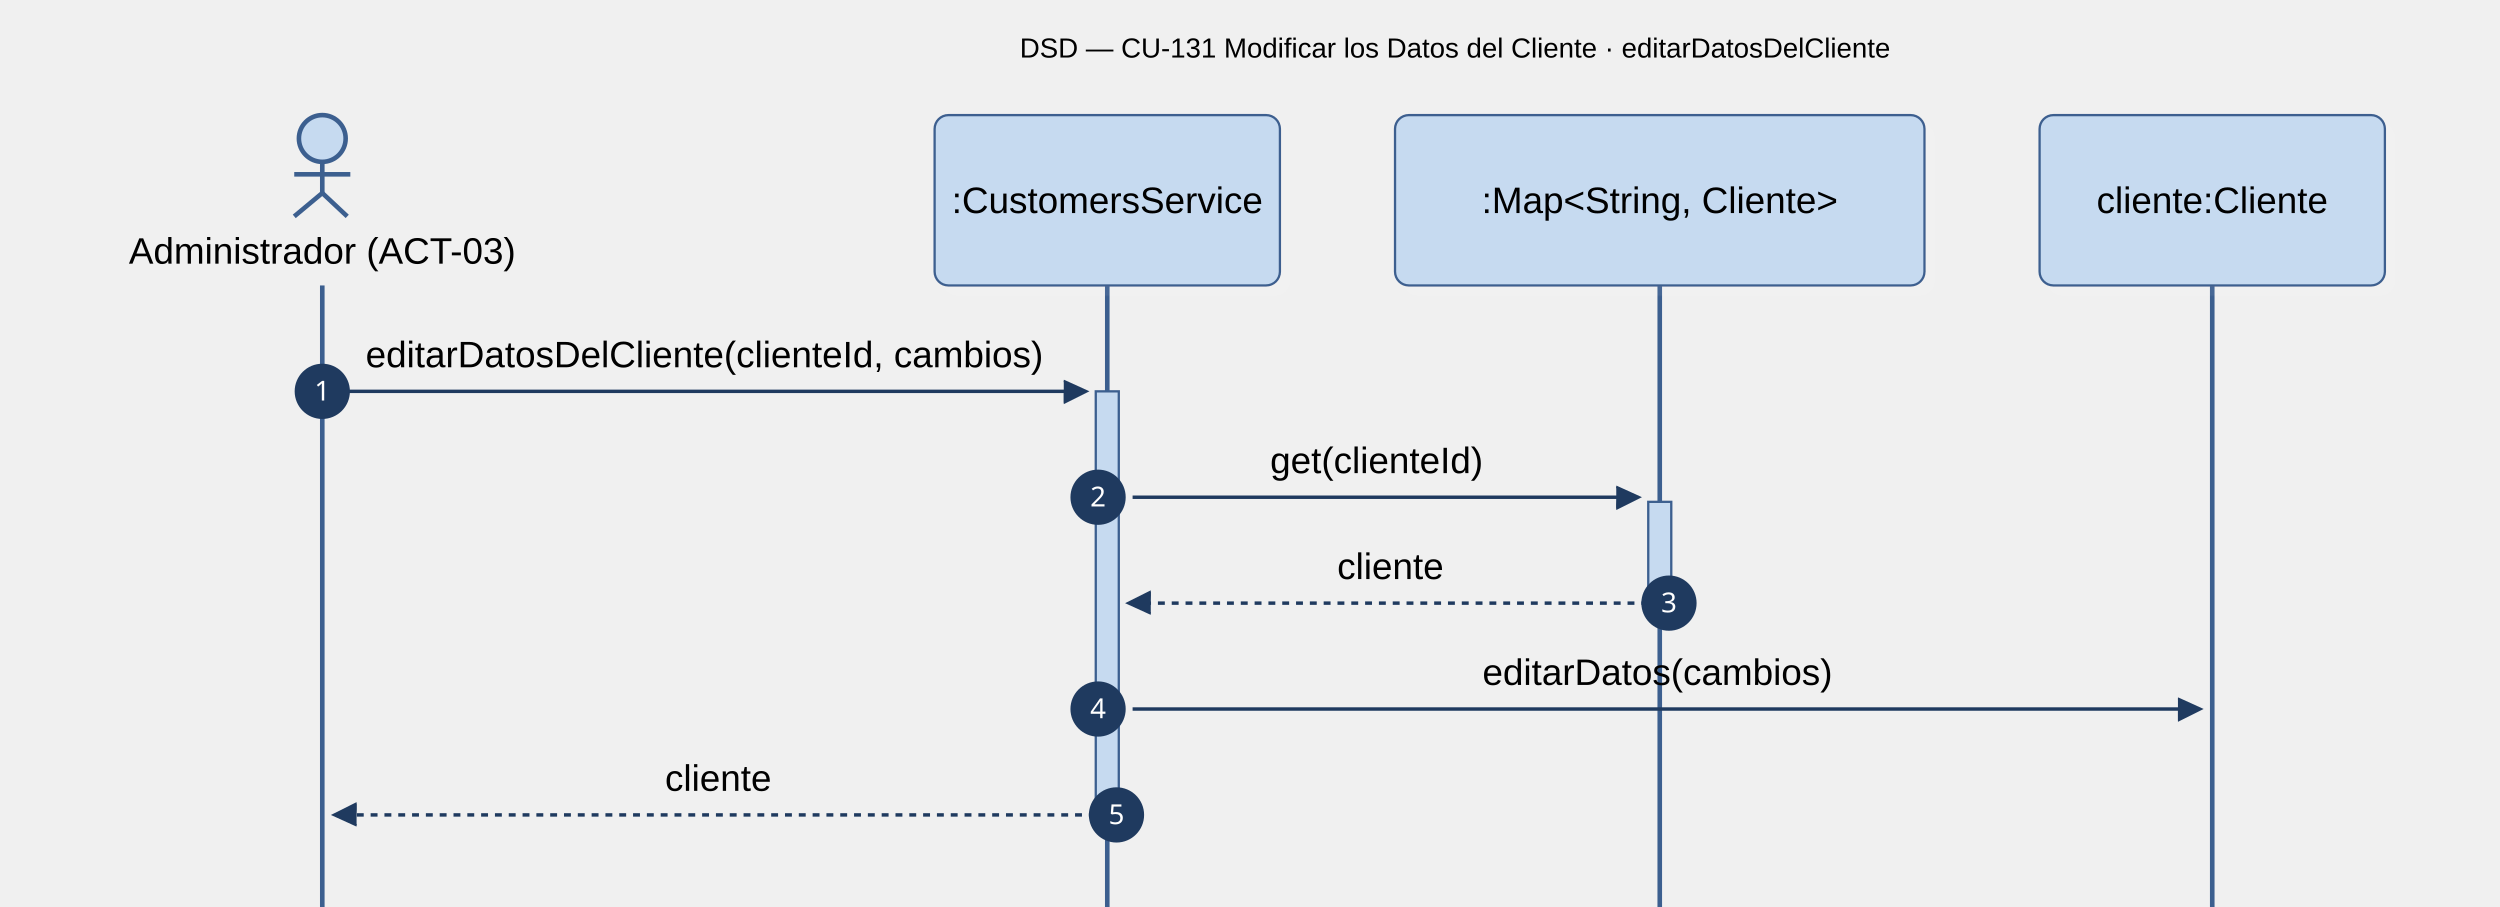
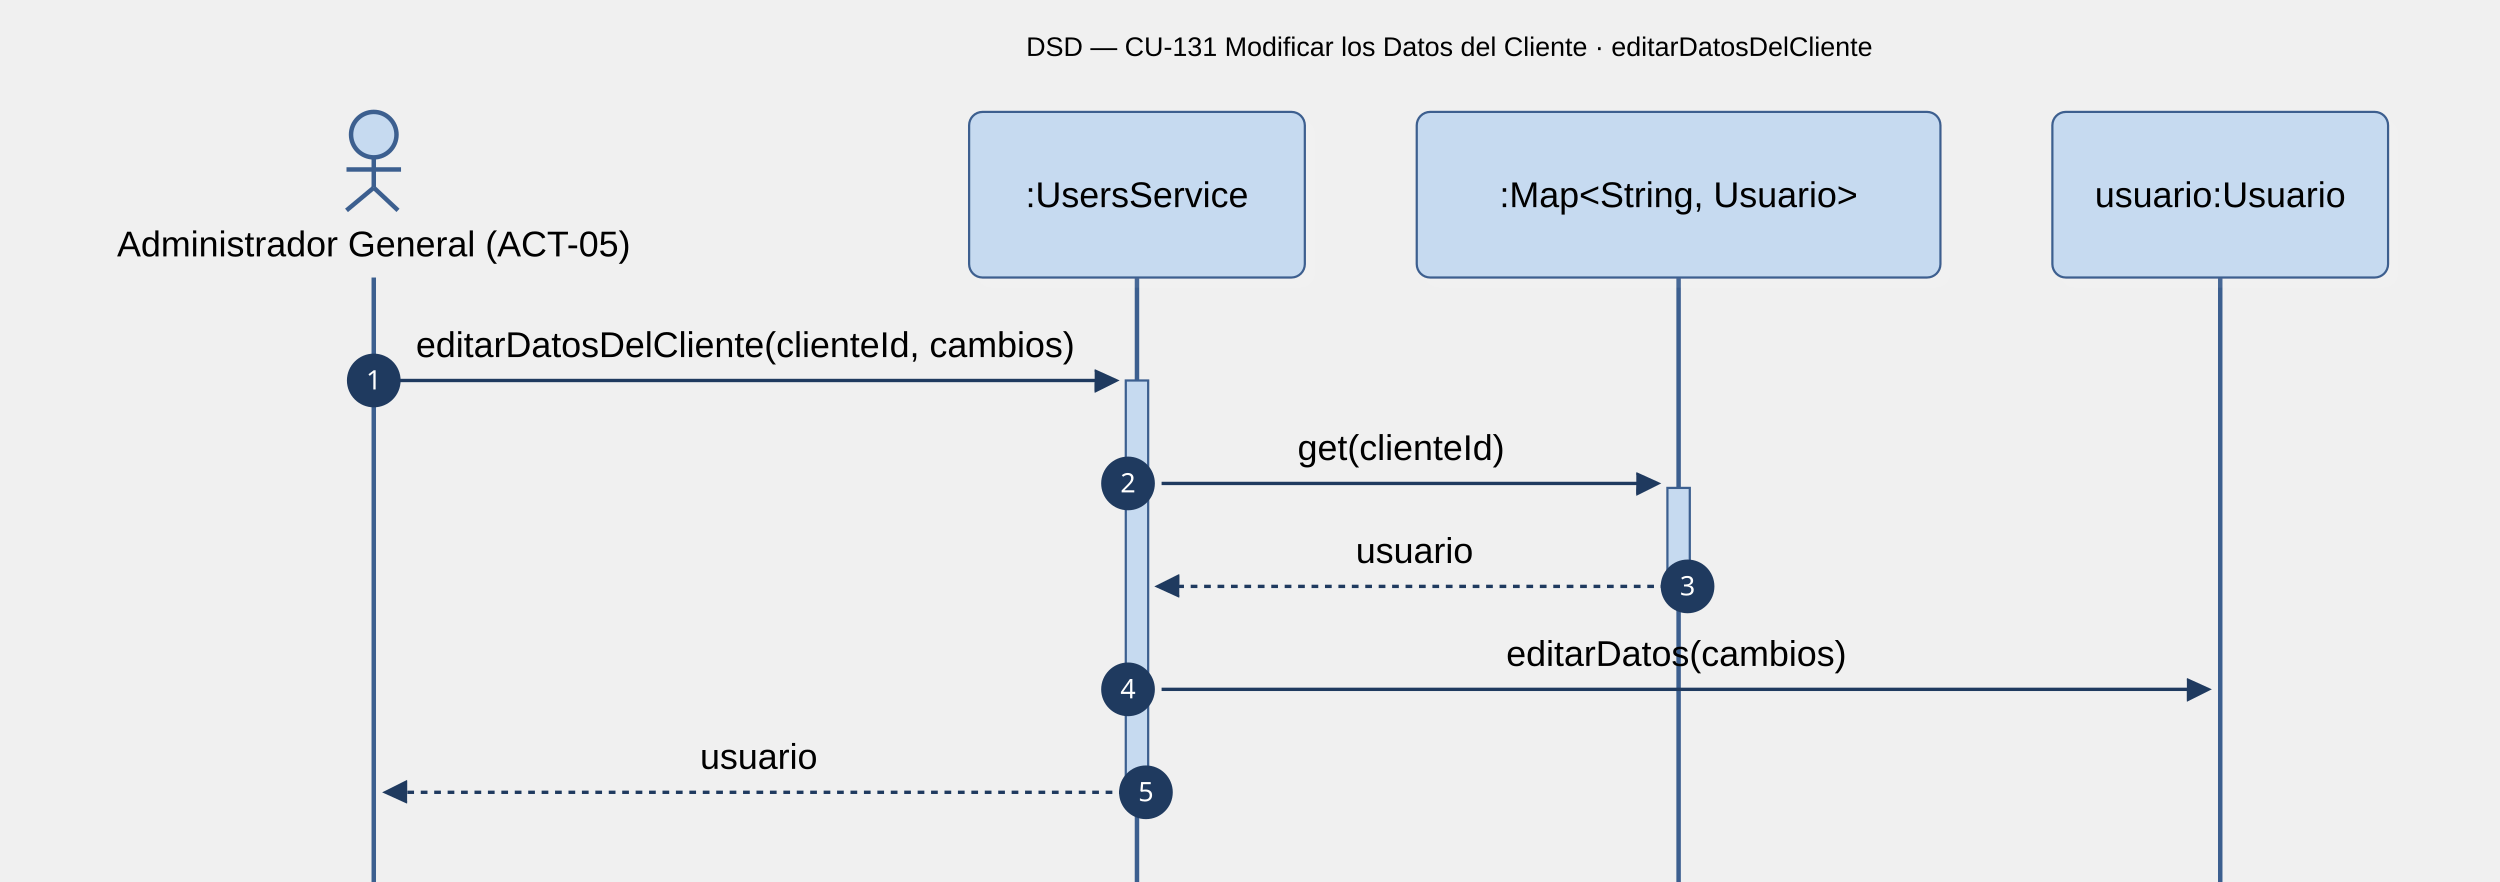
- <svg xmlns="http://www.w3.org/2000/svg" id="my-svg" width="100%" style="max-width: 1086px; background-color: white;" viewBox="-50 -50 1086 394" role="graphics-document document" aria-roledescription="sequence">
+ <svg xmlns="http://www.w3.org/2000/svg" id="my-svg" width="100%" style="max-width: 1117px; background-color: white;" viewBox="-50 -50 1117 394" role="graphics-document document" aria-roledescription="sequence">
  <g>
-     <line id="actor3" x1="911" y1="74" x2="911" y2="2000" class="actor-line 200" stroke-width="0.5px" stroke="#999" name="CLE" data-et="life-line" data-id="CLE" />
-     <g id="root-3" data-look="neo" data-et="participant" data-type="participant" data-id="CLE">
-       <rect x="836" y="0" fill="#eaeaea" stroke="#666" width="150" height="74" name="CLE" rx="6" ry="6" class="actor actor-top" data-look="neo" filter="url(#my-svg-drop-shadow)" />
-       <text x="911" y="37" dominant-baseline="central" alignment-baseline="central" class="actor actor-box" style="text-anchor: middle; font-size: 16px; font-weight: 400;">
-         <tspan x="911" dy="0">cliente:Cliente</tspan>
+     <line id="actor3" x1="942" y1="74" x2="942" y2="2000" class="actor-line 200" stroke-width="0.5px" stroke="#999" name="USR" data-et="life-line" data-id="USR" />
+     <g id="root-3" data-look="neo" data-et="participant" data-type="participant" data-id="USR">
+       <rect x="867" y="0" fill="#eaeaea" stroke="#666" width="150" height="74" name="USR" rx="6" ry="6" class="actor actor-top" data-look="neo" filter="url(#my-svg-drop-shadow)" />
+       <text x="942" y="37" dominant-baseline="central" alignment-baseline="central" class="actor actor-box" style="text-anchor: middle; font-size: 16px; font-weight: 400;">
+         <tspan x="942" dy="0">usuario:Usuario</tspan>
      </text>
    </g>
  </g>
  <g>
-     <line id="actor2" x1="671" y1="74" x2="671" y2="2000" class="actor-line 200" stroke-width="0.5px" stroke="#999" name="COL" data-et="life-line" data-id="COL" />
+     <line id="actor2" x1="700" y1="74" x2="700" y2="2000" class="actor-line 200" stroke-width="0.5px" stroke="#999" name="COL" data-et="life-line" data-id="COL" />
    <g id="root-2" data-look="neo" data-et="participant" data-type="participant" data-id="COL">
-       <rect x="556" y="0" fill="#eaeaea" stroke="#666" width="230" height="74" name="COL" rx="6" ry="6" class="actor actor-top" data-look="neo" filter="url(#my-svg-drop-shadow)" />
-       <text x="671" y="37" dominant-baseline="central" alignment-baseline="central" class="actor actor-box" style="text-anchor: middle; font-size: 16px; font-weight: 400;">
-         <tspan x="671" dy="0">:Map&lt;String, Cliente&gt;</tspan>
+       <rect x="583" y="0" fill="#eaeaea" stroke="#666" width="234" height="74" name="COL" rx="6" ry="6" class="actor actor-top" data-look="neo" filter="url(#my-svg-drop-shadow)" />
+       <text x="700" y="37" dominant-baseline="central" alignment-baseline="central" class="actor actor-box" style="text-anchor: middle; font-size: 16px; font-weight: 400;">
+         <tspan x="700" dy="0">:Map&lt;String, Usuario&gt;</tspan>
      </text>
    </g>
  </g>
  <g>
-     <line id="actor1" x1="431" y1="74" x2="431" y2="2000" class="actor-line 200" stroke-width="0.5px" stroke="#999" name="SRV" data-et="life-line" data-id="SRV" />
+     <line id="actor1" x1="458" y1="74" x2="458" y2="2000" class="actor-line 200" stroke-width="0.5px" stroke="#999" name="SRV" data-et="life-line" data-id="SRV" />
    <g id="root-1" data-look="neo" data-et="participant" data-type="participant" data-id="SRV">
-       <rect x="356" y="0" fill="#eaeaea" stroke="#666" width="150" height="74" name="SRV" rx="6" ry="6" class="actor actor-top" data-look="neo" filter="url(#my-svg-drop-shadow)" />
-       <text x="431" y="37" dominant-baseline="central" alignment-baseline="central" class="actor actor-box" style="text-anchor: middle; font-size: 16px; font-weight: 400;">
-         <tspan x="431" dy="0">:CustomersService</tspan>
+       <rect x="383" y="0" fill="#eaeaea" stroke="#666" width="150" height="74" name="SRV" rx="6" ry="6" class="actor actor-top" data-look="neo" filter="url(#my-svg-drop-shadow)" />
+       <text x="458" y="37" dominant-baseline="central" alignment-baseline="central" class="actor actor-box" style="text-anchor: middle; font-size: 16px; font-weight: 400;">
+         <tspan x="458" dy="0">:UsersService</tspan>
      </text>
    </g>
  </g>
  <g>
-     <line id="actor0" x1="90" y1="74" x2="90" y2="2000" class="actor-line 200" stroke-width="0.5px" stroke="#999" name="ADM" data-et="life-line" data-id="ADM" />
+     <line id="actor0" x1="117" y1="74" x2="117" y2="2000" class="actor-line 200" stroke-width="0.5px" stroke="#999" name="AGN" data-et="life-line" data-id="AGN" />
  </g>
  <style>#my-svg{font-family:Arial,Helvetica,sans-serif;font-size:12px;fill:#000000;}@keyframes edge-animation-frame{from{stroke-dashoffset:0;}}@keyframes dash{to{stroke-dashoffset:0;}}#my-svg .edge-animation-slow{stroke-dasharray:9,5!important;stroke-dashoffset:900;animation:dash 50s linear infinite;stroke-linecap:round;}#my-svg .edge-animation-fast{stroke-dasharray:9,5!important;stroke-dashoffset:900;animation:dash 20s linear infinite;stroke-linecap:round;}#my-svg .error-icon{fill:hsl(31.429, 58.333%, 90.882%);}#my-svg .error-text{fill:rgb(9.688, 22.604, 36.812);stroke:rgb(9.688, 22.604, 36.812);}#my-svg .edge-thickness-normal{stroke-width:1px;}#my-svg .edge-thickness-thick{stroke-width:3.5px;}#my-svg .edge-pattern-solid{stroke-dasharray:0;}#my-svg .edge-thickness-invisible{stroke-width:0;fill:none;}#my-svg .edge-pattern-dashed{stroke-dasharray:3;}#my-svg .edge-pattern-dotted{stroke-dasharray:2;}#my-svg .marker{fill:#1F3A5F;stroke:#1F3A5F;}#my-svg .marker.cross{stroke:#1F3A5F;}#my-svg svg{font-family:Arial,Helvetica,sans-serif;font-size:12px;}#my-svg p{margin:0;}#my-svg .actor{stroke:#3C5F8F;fill:#C6DAF0;stroke-width:1;}#my-svg rect.actor.outer-path[data-look="neo"]{filter:drop-shadow( 1px 2px 2px rgba(185,185,185,1));}#my-svg rect.note[data-look="neo"]{stroke:#3C5F8F;fill:#FFFFFF;filter:drop-shadow( 1px 2px 2px rgba(185,185,185,1));}#my-svg text.actor&gt;tspan{fill:#000000;stroke:none;}#my-svg .actor-line{stroke:#3C5F8F;}#my-svg .innerArc{stroke-width:1.5;stroke-dasharray:none;}#my-svg .messageLine0{stroke-width:1.5;stroke-dasharray:none;stroke:#1F3A5F;}#my-svg .messageLine1{stroke-width:1.5;stroke-dasharray:2,2;stroke:#1F3A5F;}#my-svg [id$="-arrowhead"] path{fill:#1F3A5F;stroke:#1F3A5F;}#my-svg .sequenceNumber{fill:#FFFFFF;}#my-svg [id$="-sequencenumber"]{fill:#1F3A5F;}#my-svg [id$="-crosshead"] path{fill:#1F3A5F;stroke:#1F3A5F;}#my-svg .messageText{fill:#000000;stroke:none;}#my-svg .labelBox{stroke:#3C5F8F;fill:#DCE6F2;filter:drop-shadow( 1px 2px 2px rgba(185,185,185,1));}#my-svg .labelText,#my-svg .labelText&gt;tspan{fill:#000000;stroke:none;}#my-svg .loopText,#my-svg .loopText&gt;tspan{fill:#000000;stroke:none;}#my-svg .sectionTitle,#my-svg .sectionTitle&gt;tspan{fill:#000000;stroke:none;}#my-svg .loopLine{stroke-width:2px;stroke-dasharray:2,2;stroke:#3C5F8F;fill:#3C5F8F;}#my-svg .note{stroke:#3C5F8F;fill:#FFFFFF;}#my-svg .noteText,#my-svg .noteText&gt;tspan{fill:#000000;stroke:none;}#my-svg .activation0{fill:#C6DAF0;stroke:#3C5F8F;}#my-svg .activation1{fill:#C6DAF0;stroke:#3C5F8F;}#my-svg .activation2{fill:#C6DAF0;stroke:#3C5F8F;}#my-svg .actorPopupMenu{position:absolute;}#my-svg .actorPopupMenuPanel{position:absolute;fill:#C6DAF0;box-shadow:0px 8px 16px 0px rgba(0,0,0,0.2);filter:drop-shadow(3px 5px 2px rgb(0 0 0 / 0.4));}#my-svg .actor-man circle,#my-svg line{fill:#C6DAF0;stroke-width:2px;}#my-svg g rect.rect{filter:drop-shadow( 1px 2px 2px rgba(185,185,185,1));stroke:#3C5F8F;}#my-svg .node .neo-node{stroke:#3C5F8F;}#my-svg [data-look="neo"].node rect,#my-svg [data-look="neo"].cluster rect,#my-svg [data-look="neo"].node polygon{stroke:url(#my-svg-gradient);filter:drop-shadow( 1px 2px 2px rgba(185,185,185,1));}#my-svg [data-look="neo"].swimlane.cluster rect{filter:none;}#my-svg [data-look="neo"].node path{stroke:url(#my-svg-gradient);stroke-width:1px;}#my-svg [data-look="neo"].node .outer-path{filter:drop-shadow( 1px 2px 2px rgba(185,185,185,1));}#my-svg [data-look="neo"].node .neo-line path{stroke:#3C5F8F;filter:none;}#my-svg [data-look="neo"].node circle{stroke:url(#my-svg-gradient);filter:drop-shadow( 1px 2px 2px rgba(185,185,185,1));}#my-svg [data-look="neo"].node circle .state-start{fill:#000000;}#my-svg [data-look="neo"].icon-shape .icon{fill:url(#my-svg-gradient);filter:drop-shadow( 1px 2px 2px rgba(185,185,185,1));}#my-svg [data-look="neo"].icon-shape .icon-neo path{stroke:url(#my-svg-gradient);filter:drop-shadow( 1px 2px 2px rgba(185,185,185,1));}#my-svg :root{--mermaid-font-family:"trebuchet ms",verdana,arial,sans-serif;}</style>
  <g />
  <defs>
    <symbol id="my-svg-computer" width="24" height="24">
      <path transform="scale(.5)" d="M2 2v13h20v-13h-20zm18 11h-16v-9h16v9zm-10.228 6l.466-1h3.524l.467 1h-4.457zm14.228 3h-24l2-6h2.104l-1.33 4h18.45l-1.297-4h2.073l2 6zm-5-10h-14v-7h14v7z" />
    </symbol>
  </defs>
  <defs>
    <symbol id="my-svg-database" fill-rule="evenodd" clip-rule="evenodd">
      <path transform="scale(.5)" d="M12.258.001l.256.004.255.005.253.008.251.01.249.012.247.015.246.016.242.019.241.02.239.023.236.024.233.027.231.028.229.031.225.032.223.034.22.036.217.038.214.04.211.041.208.043.205.045.201.046.198.048.194.05.191.051.187.053.183.054.18.056.175.057.172.059.168.06.163.061.16.063.155.064.15.066.074.033.073.033.071.034.07.034.069.035.068.035.067.035.066.035.064.036.064.036.062.036.06.036.06.037.058.037.058.037.055.038.055.038.053.038.052.038.051.039.05.039.048.039.047.039.045.04.044.04.043.04.041.04.04.041.039.041.037.041.036.041.034.041.033.042.032.042.03.042.029.042.027.042.026.043.024.043.023.043.021.043.02.043.018.044.017.043.015.044.013.044.012.044.011.045.009.044.007.045.006.045.004.045.002.045.001.045v17l-.001.045-.002.045-.004.045-.006.045-.007.045-.009.044-.011.045-.012.044-.013.044-.015.044-.017.043-.018.044-.02.043-.021.043-.023.043-.024.043-.026.043-.027.042-.029.042-.03.042-.032.042-.033.042-.034.041-.036.041-.037.041-.039.041-.04.041-.041.04-.043.04-.044.04-.045.04-.047.039-.048.039-.05.039-.051.039-.052.038-.053.038-.055.038-.055.038-.058.037-.058.037-.06.037-.06.036-.062.036-.064.036-.064.036-.066.035-.067.035-.068.035-.069.035-.07.034-.071.034-.073.033-.074.033-.15.066-.155.064-.16.063-.163.061-.168.06-.172.059-.175.057-.18.056-.183.054-.187.053-.191.051-.194.05-.198.048-.201.046-.205.045-.208.043-.211.041-.214.04-.217.038-.22.036-.223.034-.225.032-.229.031-.231.028-.233.027-.236.024-.239.023-.241.02-.242.019-.246.016-.247.015-.249.012-.251.01-.253.008-.255.005-.256.004-.258.001-.258-.001-.256-.004-.255-.005-.253-.008-.251-.01-.249-.012-.247-.015-.245-.016-.243-.019-.241-.02-.238-.023-.236-.024-.234-.027-.231-.028-.228-.031-.226-.032-.223-.034-.22-.036-.217-.038-.214-.04-.211-.041-.208-.043-.204-.045-.201-.046-.198-.048-.195-.05-.19-.051-.187-.053-.184-.054-.179-.056-.176-.057-.172-.059-.167-.06-.164-.061-.159-.063-.155-.064-.151-.066-.074-.033-.072-.033-.072-.034-.07-.034-.069-.035-.068-.035-.067-.035-.066-.035-.064-.036-.063-.036-.062-.036-.061-.036-.06-.037-.058-.037-.057-.037-.056-.038-.055-.038-.053-.038-.052-.038-.051-.039-.049-.039-.049-.039-.046-.039-.046-.04-.044-.04-.043-.04-.041-.04-.04-.041-.039-.041-.037-.041-.036-.041-.034-.041-.033-.042-.032-.042-.03-.042-.029-.042-.027-.042-.026-.043-.024-.043-.023-.043-.021-.043-.02-.043-.018-.044-.017-.043-.015-.044-.013-.044-.012-.044-.011-.045-.009-.044-.007-.045-.006-.045-.004-.045-.002-.045-.001-.045v-17l.001-.045.002-.045.004-.045.006-.045.007-.045.009-.044.011-.045.012-.044.013-.044.015-.044.017-.043.018-.044.02-.043.021-.043.023-.043.024-.043.026-.043.027-.042.029-.042.03-.042.032-.042.033-.042.034-.041.036-.041.037-.041.039-.041.04-.041.041-.04.043-.04.044-.04.046-.04.046-.039.049-.039.049-.039.051-.039.052-.038.053-.038.055-.038.056-.038.057-.037.058-.037.06-.037.061-.036.062-.036.063-.036.064-.036.066-.035.067-.035.068-.035.069-.035.07-.034.072-.034.072-.033.074-.033.151-.066.155-.064.159-.063.164-.061.167-.06.172-.059.176-.057.179-.056.184-.054.187-.053.19-.051.195-.05.198-.048.201-.046.204-.045.208-.043.211-.041.214-.04.217-.038.22-.036.223-.034.226-.032.228-.031.231-.028.234-.027.236-.024.238-.023.241-.02.243-.019.245-.016.247-.015.249-.012.251-.01.253-.008.255-.005.256-.004.258-.001.258.001zm-9.258 20.499v.01l.001.021.003.021.004.022.005.021.006.022.007.022.009.023.01.022.011.023.012.023.013.023.015.023.016.024.017.023.018.024.019.024.021.024.022.025.023.024.024.025.052.049.056.05.061.051.066.051.07.051.075.051.079.052.084.052.088.052.092.052.097.052.102.051.105.052.11.052.114.051.119.051.123.051.127.05.131.05.135.05.139.048.144.049.147.047.152.047.155.047.16.045.163.045.167.043.171.043.176.041.178.041.183.039.187.039.19.037.194.035.197.035.202.033.204.031.209.03.212.029.216.027.219.025.222.024.226.021.23.02.233.018.236.016.24.015.243.012.246.01.249.008.253.005.256.004.259.001.26-.001.257-.004.254-.005.25-.008.247-.011.244-.012.241-.014.237-.016.233-.018.231-.021.226-.021.224-.024.22-.026.216-.027.212-.028.21-.031.205-.031.202-.034.198-.034.194-.036.191-.037.187-.039.183-.04.179-.04.175-.042.172-.043.168-.044.163-.045.16-.046.155-.046.152-.047.148-.048.143-.049.139-.049.136-.05.131-.05.126-.05.123-.051.118-.052.114-.051.11-.052.106-.052.101-.052.096-.052.092-.052.088-.053.083-.051.079-.052.074-.052.07-.051.065-.051.06-.051.056-.05.051-.05.023-.024.023-.025.021-.024.02-.024.019-.024.018-.024.017-.024.015-.023.014-.024.013-.023.012-.023.01-.023.01-.022.008-.022.006-.022.006-.022.004-.022.004-.021.001-.021.001-.021v-4.127l-.077.055-.08.053-.083.054-.085.053-.087.052-.09.052-.093.051-.095.05-.097.05-.1.049-.102.049-.105.048-.106.047-.109.047-.111.046-.114.045-.115.045-.118.044-.12.043-.122.042-.124.042-.126.041-.128.04-.13.04-.132.038-.134.038-.135.037-.138.037-.139.035-.142.035-.143.034-.144.033-.147.032-.148.031-.15.03-.151.03-.153.029-.154.027-.156.027-.158.026-.159.025-.161.024-.162.023-.163.022-.165.021-.166.02-.167.019-.169.018-.169.017-.171.016-.173.015-.173.014-.175.013-.175.012-.177.011-.178.01-.179.008-.179.008-.181.006-.182.005-.182.004-.184.003-.184.002h-.37l-.184-.002-.184-.003-.182-.004-.182-.005-.181-.006-.179-.008-.179-.008-.178-.01-.176-.011-.176-.012-.175-.013-.173-.014-.172-.015-.171-.016-.17-.017-.169-.018-.167-.019-.166-.02-.165-.021-.163-.022-.162-.023-.161-.024-.159-.025-.157-.026-.156-.027-.155-.027-.153-.029-.151-.03-.15-.03-.148-.031-.146-.032-.145-.033-.143-.034-.141-.035-.14-.035-.137-.037-.136-.037-.134-.038-.132-.038-.13-.04-.128-.04-.126-.041-.124-.042-.122-.042-.12-.044-.117-.043-.116-.045-.113-.045-.112-.046-.109-.047-.106-.047-.105-.048-.102-.049-.1-.049-.097-.05-.095-.05-.093-.052-.09-.051-.087-.052-.085-.053-.083-.054-.08-.054-.077-.054v4.127zm0-5.654v.011l.001.021.003.021.004.021.005.022.006.022.007.022.009.022.01.022.011.023.012.023.013.023.015.024.016.023.017.024.018.024.019.024.021.024.022.024.023.025.024.024.052.05.056.05.061.05.066.051.07.051.075.052.079.051.084.052.088.052.092.052.097.052.102.052.105.052.11.051.114.051.119.052.123.05.127.051.131.05.135.049.139.049.144.048.147.048.152.047.155.046.16.045.163.045.167.044.171.042.176.042.178.04.183.04.187.038.19.037.194.036.197.034.202.033.204.032.209.03.212.028.216.027.219.025.222.024.226.022.23.02.233.018.236.016.24.014.243.012.246.01.249.008.253.006.256.003.259.001.26-.001.257-.003.254-.006.25-.008.247-.01.244-.012.241-.015.237-.016.233-.018.231-.02.226-.022.224-.024.22-.025.216-.027.212-.029.21-.03.205-.032.202-.033.198-.035.194-.036.191-.037.187-.039.183-.039.179-.041.175-.042.172-.043.168-.044.163-.045.16-.045.155-.047.152-.047.148-.048.143-.048.139-.05.136-.049.131-.05.126-.051.123-.051.118-.051.114-.052.11-.052.106-.052.101-.052.096-.052.092-.052.088-.052.083-.052.079-.052.074-.051.07-.052.065-.051.06-.05.056-.051.051-.049.023-.025.023-.024.021-.025.02-.024.019-.024.018-.024.017-.024.015-.023.014-.023.013-.024.012-.022.01-.023.01-.023.008-.022.006-.022.006-.022.004-.021.004-.022.001-.021.001-.021v-4.139l-.077.054-.08.054-.083.054-.085.052-.087.053-.09.051-.093.051-.095.051-.097.05-.1.049-.102.049-.105.048-.106.047-.109.047-.111.046-.114.045-.115.044-.118.044-.12.044-.122.042-.124.042-.126.041-.128.04-.13.039-.132.039-.134.038-.135.037-.138.036-.139.036-.142.035-.143.033-.144.033-.147.033-.148.031-.15.03-.151.03-.153.028-.154.028-.156.027-.158.026-.159.025-.161.024-.162.023-.163.022-.165.021-.166.02-.167.019-.169.018-.169.017-.171.016-.173.015-.173.014-.175.013-.175.012-.177.011-.178.009-.179.009-.179.007-.181.007-.182.005-.182.004-.184.003-.184.002h-.37l-.184-.002-.184-.003-.182-.004-.182-.005-.181-.007-.179-.007-.179-.009-.178-.009-.176-.011-.176-.012-.175-.013-.173-.014-.172-.015-.171-.016-.17-.017-.169-.018-.167-.019-.166-.02-.165-.021-.163-.022-.162-.023-.161-.024-.159-.025-.157-.026-.156-.027-.155-.028-.153-.028-.151-.03-.15-.03-.148-.031-.146-.033-.145-.033-.143-.033-.141-.035-.14-.036-.137-.036-.136-.037-.134-.038-.132-.039-.13-.039-.128-.04-.126-.041-.124-.042-.122-.043-.12-.043-.117-.044-.116-.044-.113-.046-.112-.046-.109-.046-.106-.047-.105-.048-.102-.049-.1-.049-.097-.05-.095-.051-.093-.051-.09-.051-.087-.053-.085-.052-.083-.054-.08-.054-.077-.054v4.139zm0-5.666v.011l.001.02.003.022.004.021.005.022.006.021.007.022.009.023.01.022.011.023.012.023.013.023.015.023.016.024.017.024.018.023.019.024.021.025.022.024.023.024.024.025.052.05.056.05.061.05.066.051.07.051.075.052.079.051.084.052.088.052.092.052.097.052.102.052.105.051.11.052.114.051.119.051.123.051.127.05.131.05.135.05.139.049.144.048.147.048.152.047.155.046.16.045.163.045.167.043.171.043.176.042.178.04.183.04.187.038.19.037.194.036.197.034.202.033.204.032.209.03.212.028.216.027.219.025.222.024.226.021.23.02.233.018.236.017.24.014.243.012.246.01.249.008.253.006.256.003.259.001.26-.001.257-.003.254-.006.25-.008.247-.01.244-.013.241-.014.237-.016.233-.018.231-.02.226-.022.224-.024.22-.025.216-.027.212-.029.21-.03.205-.032.202-.033.198-.035.194-.036.191-.037.187-.039.183-.039.179-.041.175-.042.172-.043.168-.044.163-.045.16-.045.155-.047.152-.047.148-.048.143-.049.139-.049.136-.049.131-.051.126-.05.123-.051.118-.052.114-.051.11-.052.106-.052.101-.052.096-.052.092-.052.088-.052.083-.052.079-.052.074-.052.07-.051.065-.051.06-.051.056-.05.051-.049.023-.025.023-.025.021-.024.02-.024.019-.024.018-.024.017-.024.015-.023.014-.024.013-.023.012-.023.01-.022.01-.023.008-.022.006-.022.006-.022.004-.022.004-.021.001-.021.001-.021v-4.153l-.077.054-.08.054-.083.053-.085.053-.087.053-.09.051-.093.051-.095.051-.097.05-.1.049-.102.048-.105.048-.106.048-.109.046-.111.046-.114.046-.115.044-.118.044-.12.043-.122.043-.124.042-.126.041-.128.04-.13.039-.132.039-.134.038-.135.037-.138.036-.139.036-.142.034-.143.034-.144.033-.147.032-.148.032-.15.03-.151.03-.153.028-.154.028-.156.027-.158.026-.159.024-.161.024-.162.023-.163.023-.165.021-.166.02-.167.019-.169.018-.169.017-.171.016-.173.015-.173.014-.175.013-.175.012-.177.01-.178.01-.179.009-.179.007-.181.006-.182.006-.182.004-.184.003-.184.001-.185.001-.185-.001-.184-.001-.184-.003-.182-.004-.182-.006-.181-.006-.179-.007-.179-.009-.178-.01-.176-.01-.176-.012-.175-.013-.173-.014-.172-.015-.171-.016-.17-.017-.169-.018-.167-.019-.166-.02-.165-.021-.163-.023-.162-.023-.161-.024-.159-.024-.157-.026-.156-.027-.155-.028-.153-.028-.151-.03-.15-.03-.148-.032-.146-.032-.145-.033-.143-.034-.141-.034-.14-.036-.137-.036-.136-.037-.134-.038-.132-.039-.13-.039-.128-.041-.126-.041-.124-.041-.122-.043-.12-.043-.117-.044-.116-.044-.113-.046-.112-.046-.109-.046-.106-.048-.105-.048-.102-.048-.1-.05-.097-.049-.095-.051-.093-.051-.09-.052-.087-.052-.085-.053-.083-.053-.08-.054-.077-.054v4.153zm8.74-8.179l-.257.004-.254.005-.25.008-.247.011-.244.012-.241.014-.237.016-.233.018-.231.021-.226.022-.224.023-.22.026-.216.027-.212.028-.21.031-.205.032-.202.033-.198.034-.194.036-.191.038-.187.038-.183.04-.179.041-.175.042-.172.043-.168.043-.163.045-.16.046-.155.046-.152.048-.148.048-.143.048-.139.049-.136.05-.131.05-.126.051-.123.051-.118.051-.114.052-.11.052-.106.052-.101.052-.096.052-.092.052-.088.052-.083.052-.079.052-.074.051-.07.052-.065.051-.06.05-.056.05-.051.05-.023.025-.023.024-.021.024-.02.025-.019.024-.018.024-.017.023-.015.024-.014.023-.013.023-.012.023-.01.023-.01.022-.008.022-.006.023-.006.021-.004.022-.004.021-.001.021-.001.021.001.021.001.021.004.021.004.022.006.021.006.023.008.022.01.022.01.023.012.023.013.023.014.023.015.024.017.023.018.024.019.024.02.025.021.024.023.024.023.025.051.05.056.05.06.05.065.051.07.052.074.051.079.052.083.052.088.052.092.052.096.052.101.052.106.052.11.052.114.052.118.051.123.051.126.051.131.05.136.05.139.049.143.048.148.048.152.048.155.046.16.046.163.045.168.043.172.043.175.042.179.041.183.04.187.038.191.038.194.036.198.034.202.033.205.032.21.031.212.028.216.027.22.026.224.023.226.022.231.021.233.018.237.016.241.014.244.012.247.011.25.008.254.005.257.004.26.001.26-.001.257-.004.254-.005.25-.008.247-.011.244-.012.241-.014.237-.016.233-.018.231-.021.226-.022.224-.023.22-.026.216-.027.212-.028.21-.031.205-.032.202-.033.198-.034.194-.036.191-.038.187-.038.183-.04.179-.041.175-.042.172-.043.168-.043.163-.045.16-.046.155-.046.152-.048.148-.048.143-.048.139-.049.136-.05.131-.05.126-.051.123-.051.118-.051.114-.052.11-.052.106-.052.101-.052.096-.052.092-.052.088-.052.083-.052.079-.052.074-.051.07-.052.065-.051.06-.05.056-.05.051-.05.023-.025.023-.024.021-.024.02-.025.019-.024.018-.024.017-.023.015-.024.014-.023.013-.023.012-.023.01-.023.01-.022.008-.022.006-.023.006-.021.004-.022.004-.021.001-.021.001-.021-.001-.021-.001-.021-.004-.021-.004-.022-.006-.021-.006-.023-.008-.022-.01-.022-.01-.023-.012-.023-.013-.023-.014-.023-.015-.024-.017-.023-.018-.024-.019-.024-.02-.025-.021-.024-.023-.024-.023-.025-.051-.05-.056-.05-.06-.05-.065-.051-.07-.052-.074-.051-.079-.052-.083-.052-.088-.052-.092-.052-.096-.052-.101-.052-.106-.052-.11-.052-.114-.052-.118-.051-.123-.051-.126-.051-.131-.05-.136-.05-.139-.049-.143-.048-.148-.048-.152-.048-.155-.046-.16-.046-.163-.045-.168-.043-.172-.043-.175-.042-.179-.041-.183-.04-.187-.038-.191-.038-.194-.036-.198-.034-.202-.033-.205-.032-.21-.031-.212-.028-.216-.027-.22-.026-.224-.023-.226-.022-.231-.021-.233-.018-.237-.016-.241-.014-.244-.012-.247-.011-.25-.008-.254-.005-.257-.004-.26-.001-.26.001z" />
    </symbol>
  </defs>
  <defs>
    <symbol id="my-svg-clock" width="24" height="24">
      <path transform="scale(.5)" d="M12 2c5.514 0 10 4.486 10 10s-4.486 10-10 10-10-4.486-10-10 4.486-10 10-10zm0-2c-6.627 0-12 5.373-12 12s5.373 12 12 12 12-5.373 12-12-5.373-12-12-12zm5.848 12.459c.202.038.202.333.001.372-1.907.361-6.045 1.111-6.547 1.111-.719 0-1.301-.582-1.301-1.301 0-.512.77-5.447 1.125-7.445.034-.192.312-.181.343.014l.985 6.238 5.394 1.011z" />
    </symbol>
  </defs>
  <defs>
    <marker id="my-svg-arrowhead" refX="7.9" refY="5" markerUnits="userSpaceOnUse" markerWidth="12" markerHeight="12" orient="auto-start-reverse">
      <path d="M -1 0 L 10 5 L 0 10 z" />
    </marker>
  </defs>
  <defs>
    <marker id="my-svg-crosshead" markerWidth="15" markerHeight="8" orient="auto" refX="4" refY="4.5">
      <path fill="none" stroke="#000000" stroke-width="1pt" d="M 1,2 L 6,7 M 6,2 L 1,7" style="stroke-dasharray: 0, 0;" />
    </marker>
  </defs>
  <defs>
    <marker id="my-svg-filled-head" refX="15.5" refY="7" markerWidth="20" markerHeight="28" orient="auto">
      <path d="M 18,7 L9,13 L14,7 L9,1 Z" />
    </marker>
  </defs>
  <defs>
    <marker id="my-svg-sequencenumber" refX="15" refY="15" markerWidth="60" markerHeight="40" orient="auto">
      <circle cx="15" cy="15" r="6" />
    </marker>
  </defs>
  <defs>
    <marker id="my-svg-solidTopArrowHead" refX="7.9" refY="7.25" markerUnits="userSpaceOnUse" markerWidth="12" markerHeight="12" orient="auto-start-reverse">
      <path d="M 0 0 L 10 8 L 0 8 z" />
    </marker>
  </defs>
  <defs>
    <marker id="my-svg-solidBottomArrowHead" refX="7.9" refY="0.75" markerUnits="userSpaceOnUse" markerWidth="12" markerHeight="12" orient="auto-start-reverse">
      <path d="M 0 0 L 10 0 L 0 8 z" />
    </marker>
  </defs>
  <defs>
    <marker id="my-svg-stickTopArrowHead" refX="7.5" refY="7" markerUnits="userSpaceOnUse" markerWidth="12" markerHeight="12" orient="auto-start-reverse">
      <path d="M 0 0 L 7 7" stroke="black" stroke-width="1.5" fill="none" />
    </marker>
  </defs>
  <defs>
    <marker id="my-svg-stickBottomArrowHead" refX="7.5" refY="0" markerUnits="userSpaceOnUse" markerWidth="12" markerHeight="12" orient="auto-start-reverse">
      <path d="M 0 7 L 7 0" stroke="black" stroke-width="1.5" fill="none" />
    </marker>
  </defs>
  <defs>
    <filter id="my-svg-drop-shadow" height="130%" width="130%">
      <feDropShadow dx="4" dy="4" stdDeviation="0" flood-opacity="0.06" flood-color="#FFFFFF" />
    </filter>
  </defs>
  <g>
-     <rect x="426" y="120" fill="#EDF2AE" stroke="#666" width="10" height="184" class="activation0" data-look="neo" />
+     <rect x="453" y="120" fill="#EDF2AE" stroke="#666" width="10" height="184" class="activation0" data-look="neo" />
  </g>
  <g>
-     <rect x="666" y="168" fill="#EDF2AE" stroke="#666" width="10" height="44" class="activation0" data-look="neo" />
+     <rect x="695" y="168" fill="#EDF2AE" stroke="#666" width="10" height="44" class="activation0" data-look="neo" />
  </g>
-   <g class="actor-man actor-top" name="ADM" data-et="participant" data-type="actor" data-id="ADM" style="stroke: rgb(60, 95, 143);">
-     <line id="actor-man-torso0" x1="90" y1="20.308" x2="90" y2="33.846" />
-     <line id="actor-man-arms0" x1="77.815" y1="25.723" x2="102.185" y2="25.723" />
-     <line x1="77.815" y1="44" x2="90" y2="33.846" />
-     <line x1="90" y1="33.846" x2="100.831" y2="44" />
-     <circle cx="90" cy="10.154" r="10.154" width="180" height="74" />
-     <text x="90" y="59" dominant-baseline="central" alignment-baseline="central" class="actor actor-man" style="text-anchor: middle; font-size: 16px; font-weight: 400;">
-       <tspan x="90" dy="0">Administrador (ACT-03)</tspan>
+   <g class="actor-man actor-top" name="AGN" data-et="participant" data-type="actor" data-id="AGN" style="stroke: rgb(60, 95, 143);">
+     <line id="actor-man-torso0" x1="117" y1="20.308" x2="117" y2="33.846" />
+     <line id="actor-man-arms0" x1="104.815" y1="25.723" x2="129.185" y2="25.723" />
+     <line x1="104.815" y1="44" x2="117" y2="33.846" />
+     <line x1="117" y1="33.846" x2="127.831" y2="44" />
+     <circle cx="117" cy="10.154" r="10.154" width="234" height="74" />
+     <text x="117" y="59" dominant-baseline="central" alignment-baseline="central" class="actor actor-man" style="text-anchor: middle; font-size: 16px; font-weight: 400;">
+       <tspan x="117" dy="0">Administrador General (ACT-05)</tspan>
    </text>
  </g>
-   <text x="256" y="89" text-anchor="middle" dominant-baseline="middle" alignment-baseline="middle" class="messageText" dy="1em" style="font-size: 16px; font-weight: 400;">editarDatosDelCliente(clienteId, cambios)</text>
-   <line x1="97" y1="120" x2="420" y2="120" class="messageLine0" data-et="message" data-id="i1" data-from="ADM" data-to="SRV" stroke-width="2" stroke="none" marker-end="url(#my-svg-arrowhead)" style="fill: none;" />
-   <line x1="90" y1="120" x2="90" y2="120" stroke-width="0" marker-start="url(#my-svg-sequencenumber)" />
-   <text x="90" y="124" font-family="sans-serif" font-size="12px" text-anchor="middle" class="sequenceNumber">1</text>
-   <text x="548" y="135" text-anchor="middle" dominant-baseline="middle" alignment-baseline="middle" class="messageText" dy="1em" style="font-size: 16px; font-weight: 400;">get(clienteId)</text>
-   <line x1="442" y1="166" x2="660" y2="166" class="messageLine0" data-et="message" data-id="i3" data-from="SRV" data-to="COL" stroke-width="2" stroke="none" marker-end="url(#my-svg-arrowhead)" style="fill: none;" />
-   <line x1="427" y1="166" x2="427" y2="166" stroke-width="0" marker-start="url(#my-svg-sequencenumber)" />
-   <text x="427" y="170" font-family="sans-serif" font-size="12px" text-anchor="middle" class="sequenceNumber">2</text>
-   <text x="554" y="181" text-anchor="middle" dominant-baseline="middle" alignment-baseline="middle" class="messageText" dy="1em" style="font-size: 16px; font-weight: 400;">cliente</text>
-   <line x1="672" y1="212" x2="442" y2="212" class="messageLine1" data-et="message" data-id="i5" data-from="COL" data-to="SRV" stroke-width="2" stroke="none" marker-end="url(#my-svg-arrowhead)" style="stroke-dasharray: 3, 3; fill: none;" />
-   <line x1="675" y1="212" x2="675" y2="212" stroke-width="0" marker-start="url(#my-svg-sequencenumber)" />
-   <text x="675" y="216" font-family="sans-serif" font-size="12px" text-anchor="middle" class="sequenceNumber">3</text>
-   <text x="670" y="227" text-anchor="middle" dominant-baseline="middle" alignment-baseline="middle" class="messageText" dy="1em" style="font-size: 16px; font-weight: 400;">editarDatos(cambios)</text>
-   <line x1="442" y1="258" x2="904" y2="258" class="messageLine0" data-et="message" data-id="i7" data-from="SRV" data-to="CLE" stroke-width="2" stroke="none" marker-end="url(#my-svg-arrowhead)" style="fill: none;" />
-   <line x1="427" y1="258" x2="427" y2="258" stroke-width="0" marker-start="url(#my-svg-sequencenumber)" />
-   <text x="427" y="262" font-family="sans-serif" font-size="12px" text-anchor="middle" class="sequenceNumber">4</text>
-   <text x="262" y="273" text-anchor="middle" dominant-baseline="middle" alignment-baseline="middle" class="messageText" dy="1em" style="font-size: 16px; font-weight: 400;">cliente</text>
-   <line x1="432" y1="304" x2="97" y2="304" class="messageLine1" data-et="message" data-id="i8" data-from="SRV" data-to="ADM" stroke-width="2" stroke="none" marker-end="url(#my-svg-arrowhead)" style="stroke-dasharray: 3, 3; fill: none;" />
-   <line x1="435" y1="304" x2="435" y2="304" stroke-width="0" marker-start="url(#my-svg-sequencenumber)" />
-   <text x="435" y="308" font-family="sans-serif" font-size="12px" text-anchor="middle" class="sequenceNumber">5</text>
-   <text x="393" y="-25">DSD — CU-131 Modificar los Datos del Cliente · editarDatosDelCliente</text>
+   <text x="283" y="89" text-anchor="middle" dominant-baseline="middle" alignment-baseline="middle" class="messageText" dy="1em" style="font-size: 16px; font-weight: 400;">editarDatosDelCliente(clienteId, cambios)</text>
+   <line x1="124" y1="120" x2="447" y2="120" class="messageLine0" data-et="message" data-id="i1" data-from="AGN" data-to="SRV" stroke-width="2" stroke="none" marker-end="url(#my-svg-arrowhead)" style="fill: none;" />
+   <line x1="117" y1="120" x2="117" y2="120" stroke-width="0" marker-start="url(#my-svg-sequencenumber)" />
+   <text x="117" y="124" font-family="sans-serif" font-size="12px" text-anchor="middle" class="sequenceNumber">1</text>
+   <text x="576" y="135" text-anchor="middle" dominant-baseline="middle" alignment-baseline="middle" class="messageText" dy="1em" style="font-size: 16px; font-weight: 400;">get(clienteId)</text>
+   <line x1="469" y1="166" x2="689" y2="166" class="messageLine0" data-et="message" data-id="i3" data-from="SRV" data-to="COL" stroke-width="2" stroke="none" marker-end="url(#my-svg-arrowhead)" style="fill: none;" />
+   <line x1="454" y1="166" x2="454" y2="166" stroke-width="0" marker-start="url(#my-svg-sequencenumber)" />
+   <text x="454" y="170" font-family="sans-serif" font-size="12px" text-anchor="middle" class="sequenceNumber">2</text>
+   <text x="582" y="181" text-anchor="middle" dominant-baseline="middle" alignment-baseline="middle" class="messageText" dy="1em" style="font-size: 16px; font-weight: 400;">usuario</text>
+   <line x1="701" y1="212" x2="469" y2="212" class="messageLine1" data-et="message" data-id="i5" data-from="COL" data-to="SRV" stroke-width="2" stroke="none" marker-end="url(#my-svg-arrowhead)" style="stroke-dasharray: 3, 3; fill: none;" />
+   <line x1="704" y1="212" x2="704" y2="212" stroke-width="0" marker-start="url(#my-svg-sequencenumber)" />
+   <text x="704" y="216" font-family="sans-serif" font-size="12px" text-anchor="middle" class="sequenceNumber">3</text>
+   <text x="699" y="227" text-anchor="middle" dominant-baseline="middle" alignment-baseline="middle" class="messageText" dy="1em" style="font-size: 16px; font-weight: 400;">editarDatos(cambios)</text>
+   <line x1="469" y1="258" x2="935" y2="258" class="messageLine0" data-et="message" data-id="i7" data-from="SRV" data-to="USR" stroke-width="2" stroke="none" marker-end="url(#my-svg-arrowhead)" style="fill: none;" />
+   <line x1="454" y1="258" x2="454" y2="258" stroke-width="0" marker-start="url(#my-svg-sequencenumber)" />
+   <text x="454" y="262" font-family="sans-serif" font-size="12px" text-anchor="middle" class="sequenceNumber">4</text>
+   <text x="289" y="273" text-anchor="middle" dominant-baseline="middle" alignment-baseline="middle" class="messageText" dy="1em" style="font-size: 16px; font-weight: 400;">usuario</text>
+   <line x1="459" y1="304" x2="124" y2="304" class="messageLine1" data-et="message" data-id="i8" data-from="SRV" data-to="AGN" stroke-width="2" stroke="none" marker-end="url(#my-svg-arrowhead)" style="stroke-dasharray: 3, 3; fill: none;" />
+   <line x1="462" y1="304" x2="462" y2="304" stroke-width="0" marker-start="url(#my-svg-sequencenumber)" />
+   <text x="462" y="308" font-family="sans-serif" font-size="12px" text-anchor="middle" class="sequenceNumber">5</text>
+   <text x="408.5" y="-25">DSD — CU-131 Modificar los Datos del Cliente · editarDatosDelCliente</text>
</svg>
